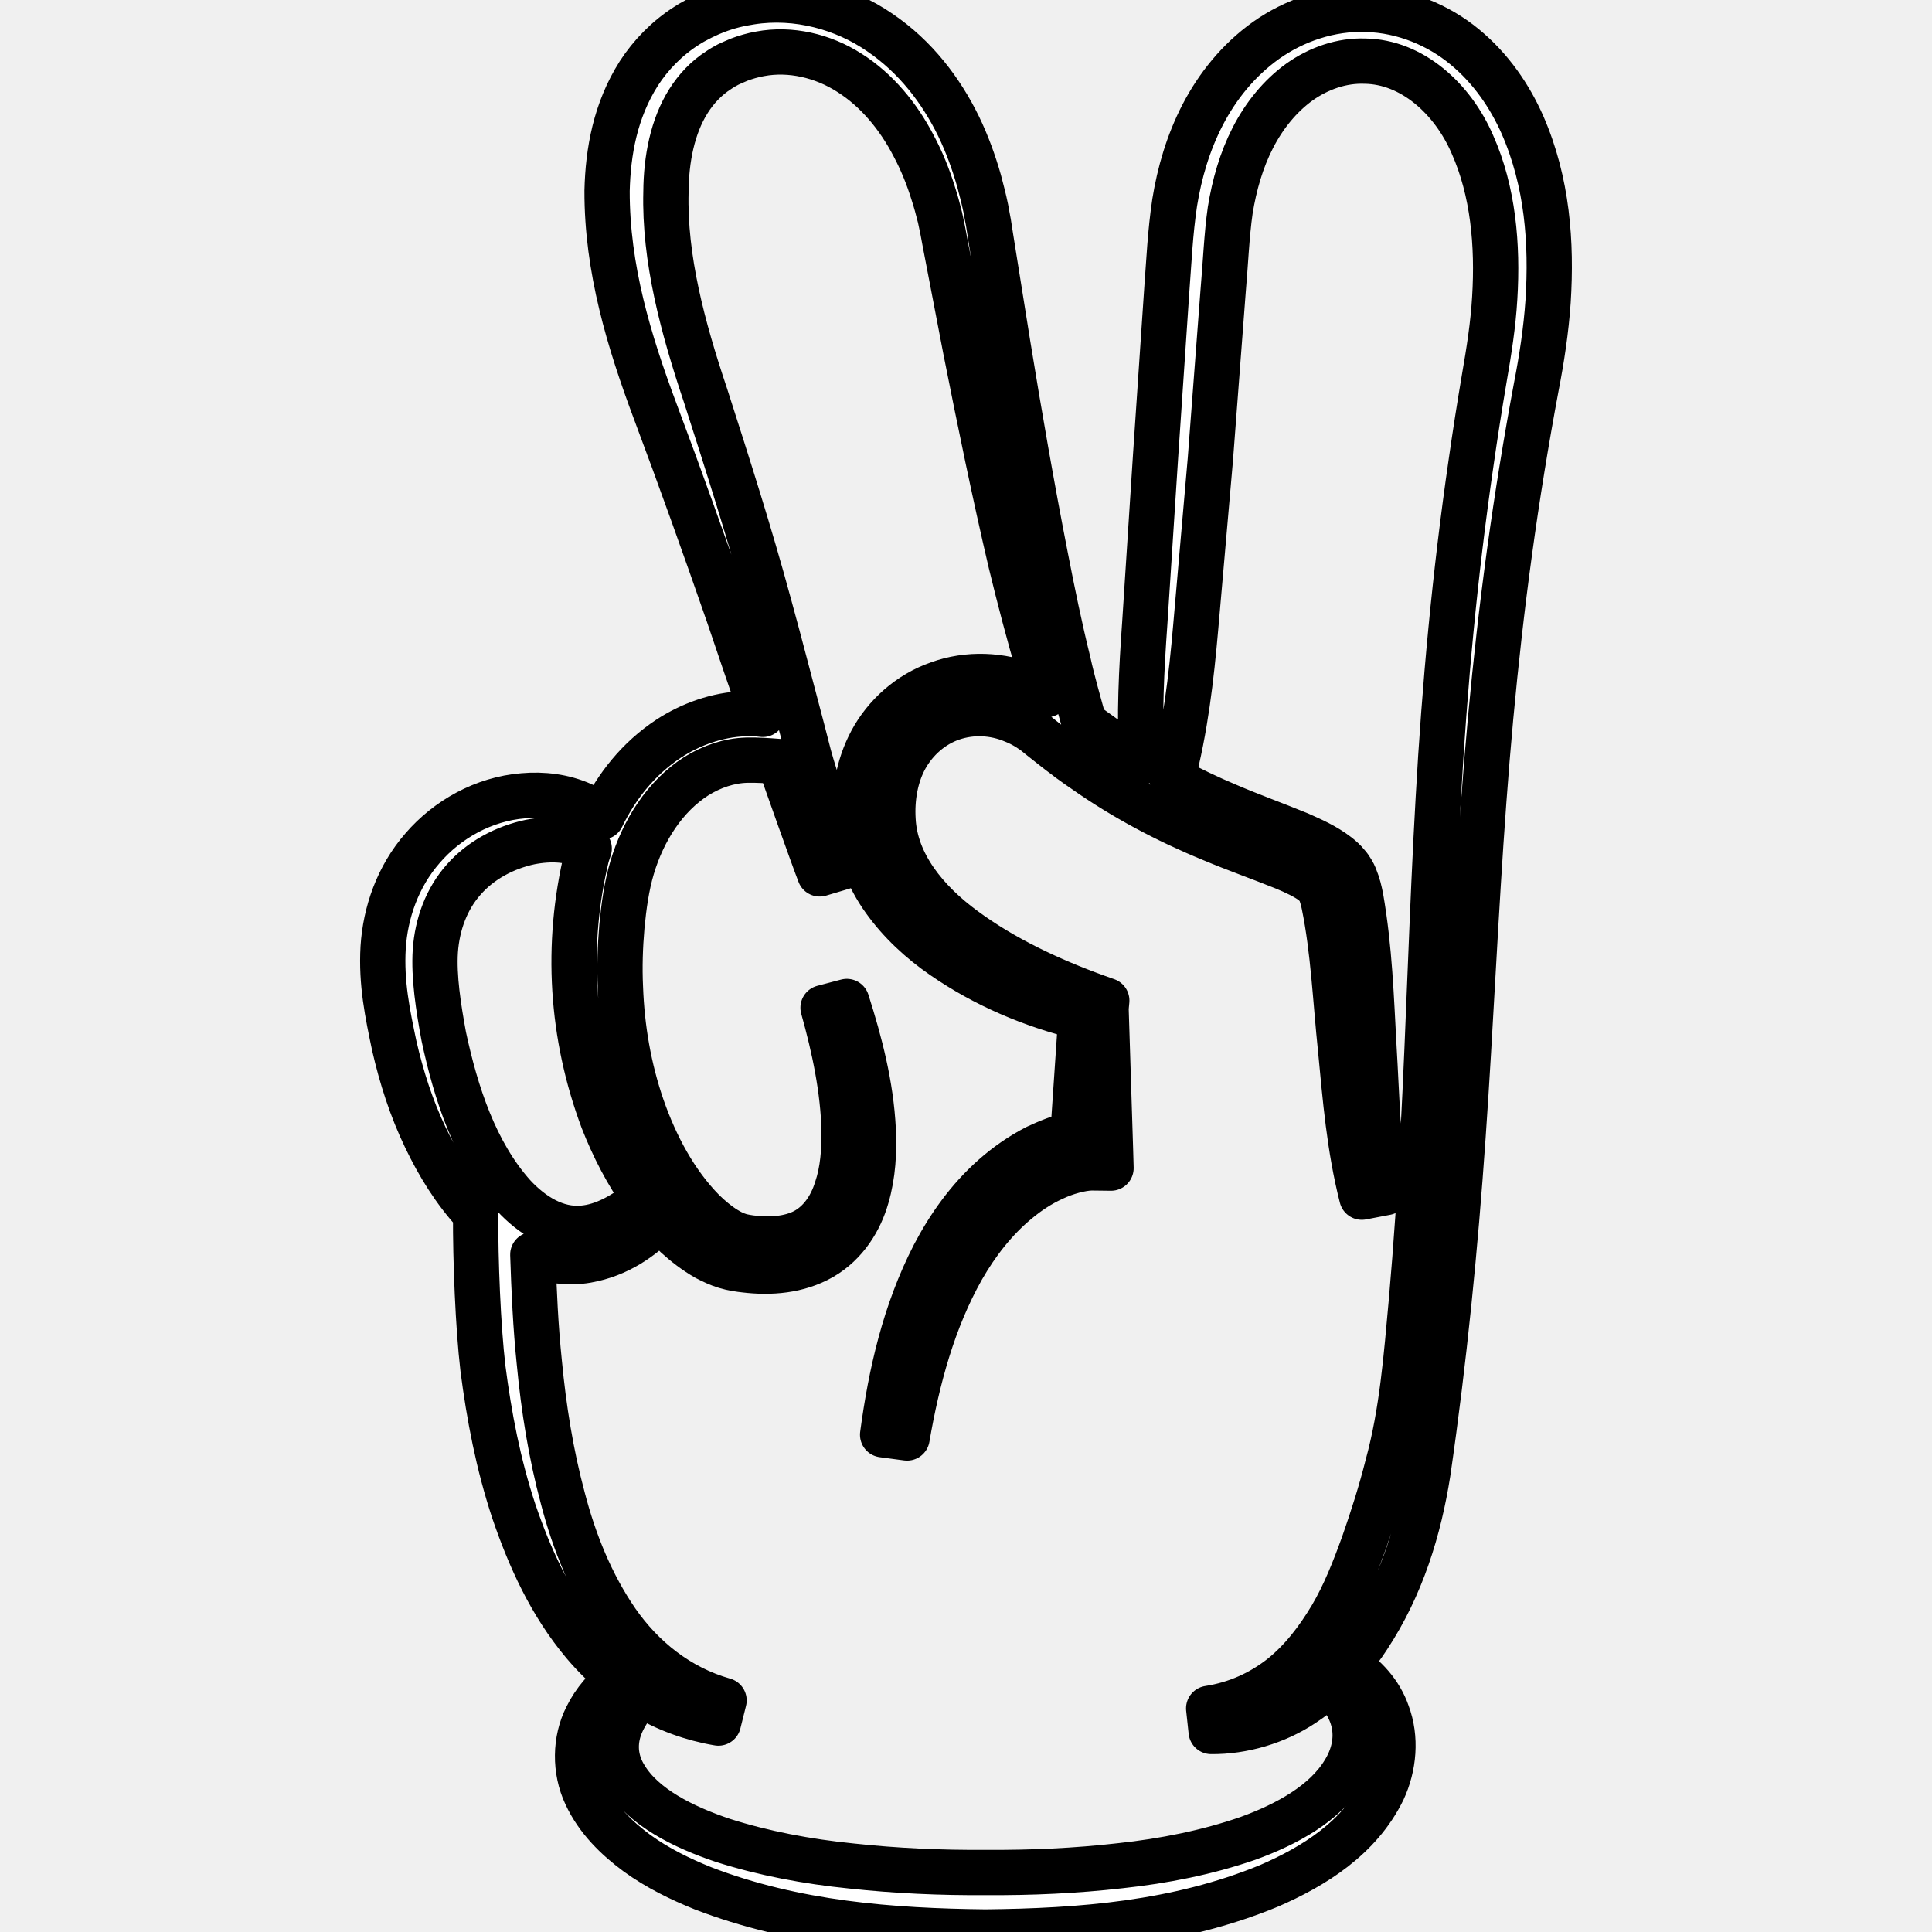
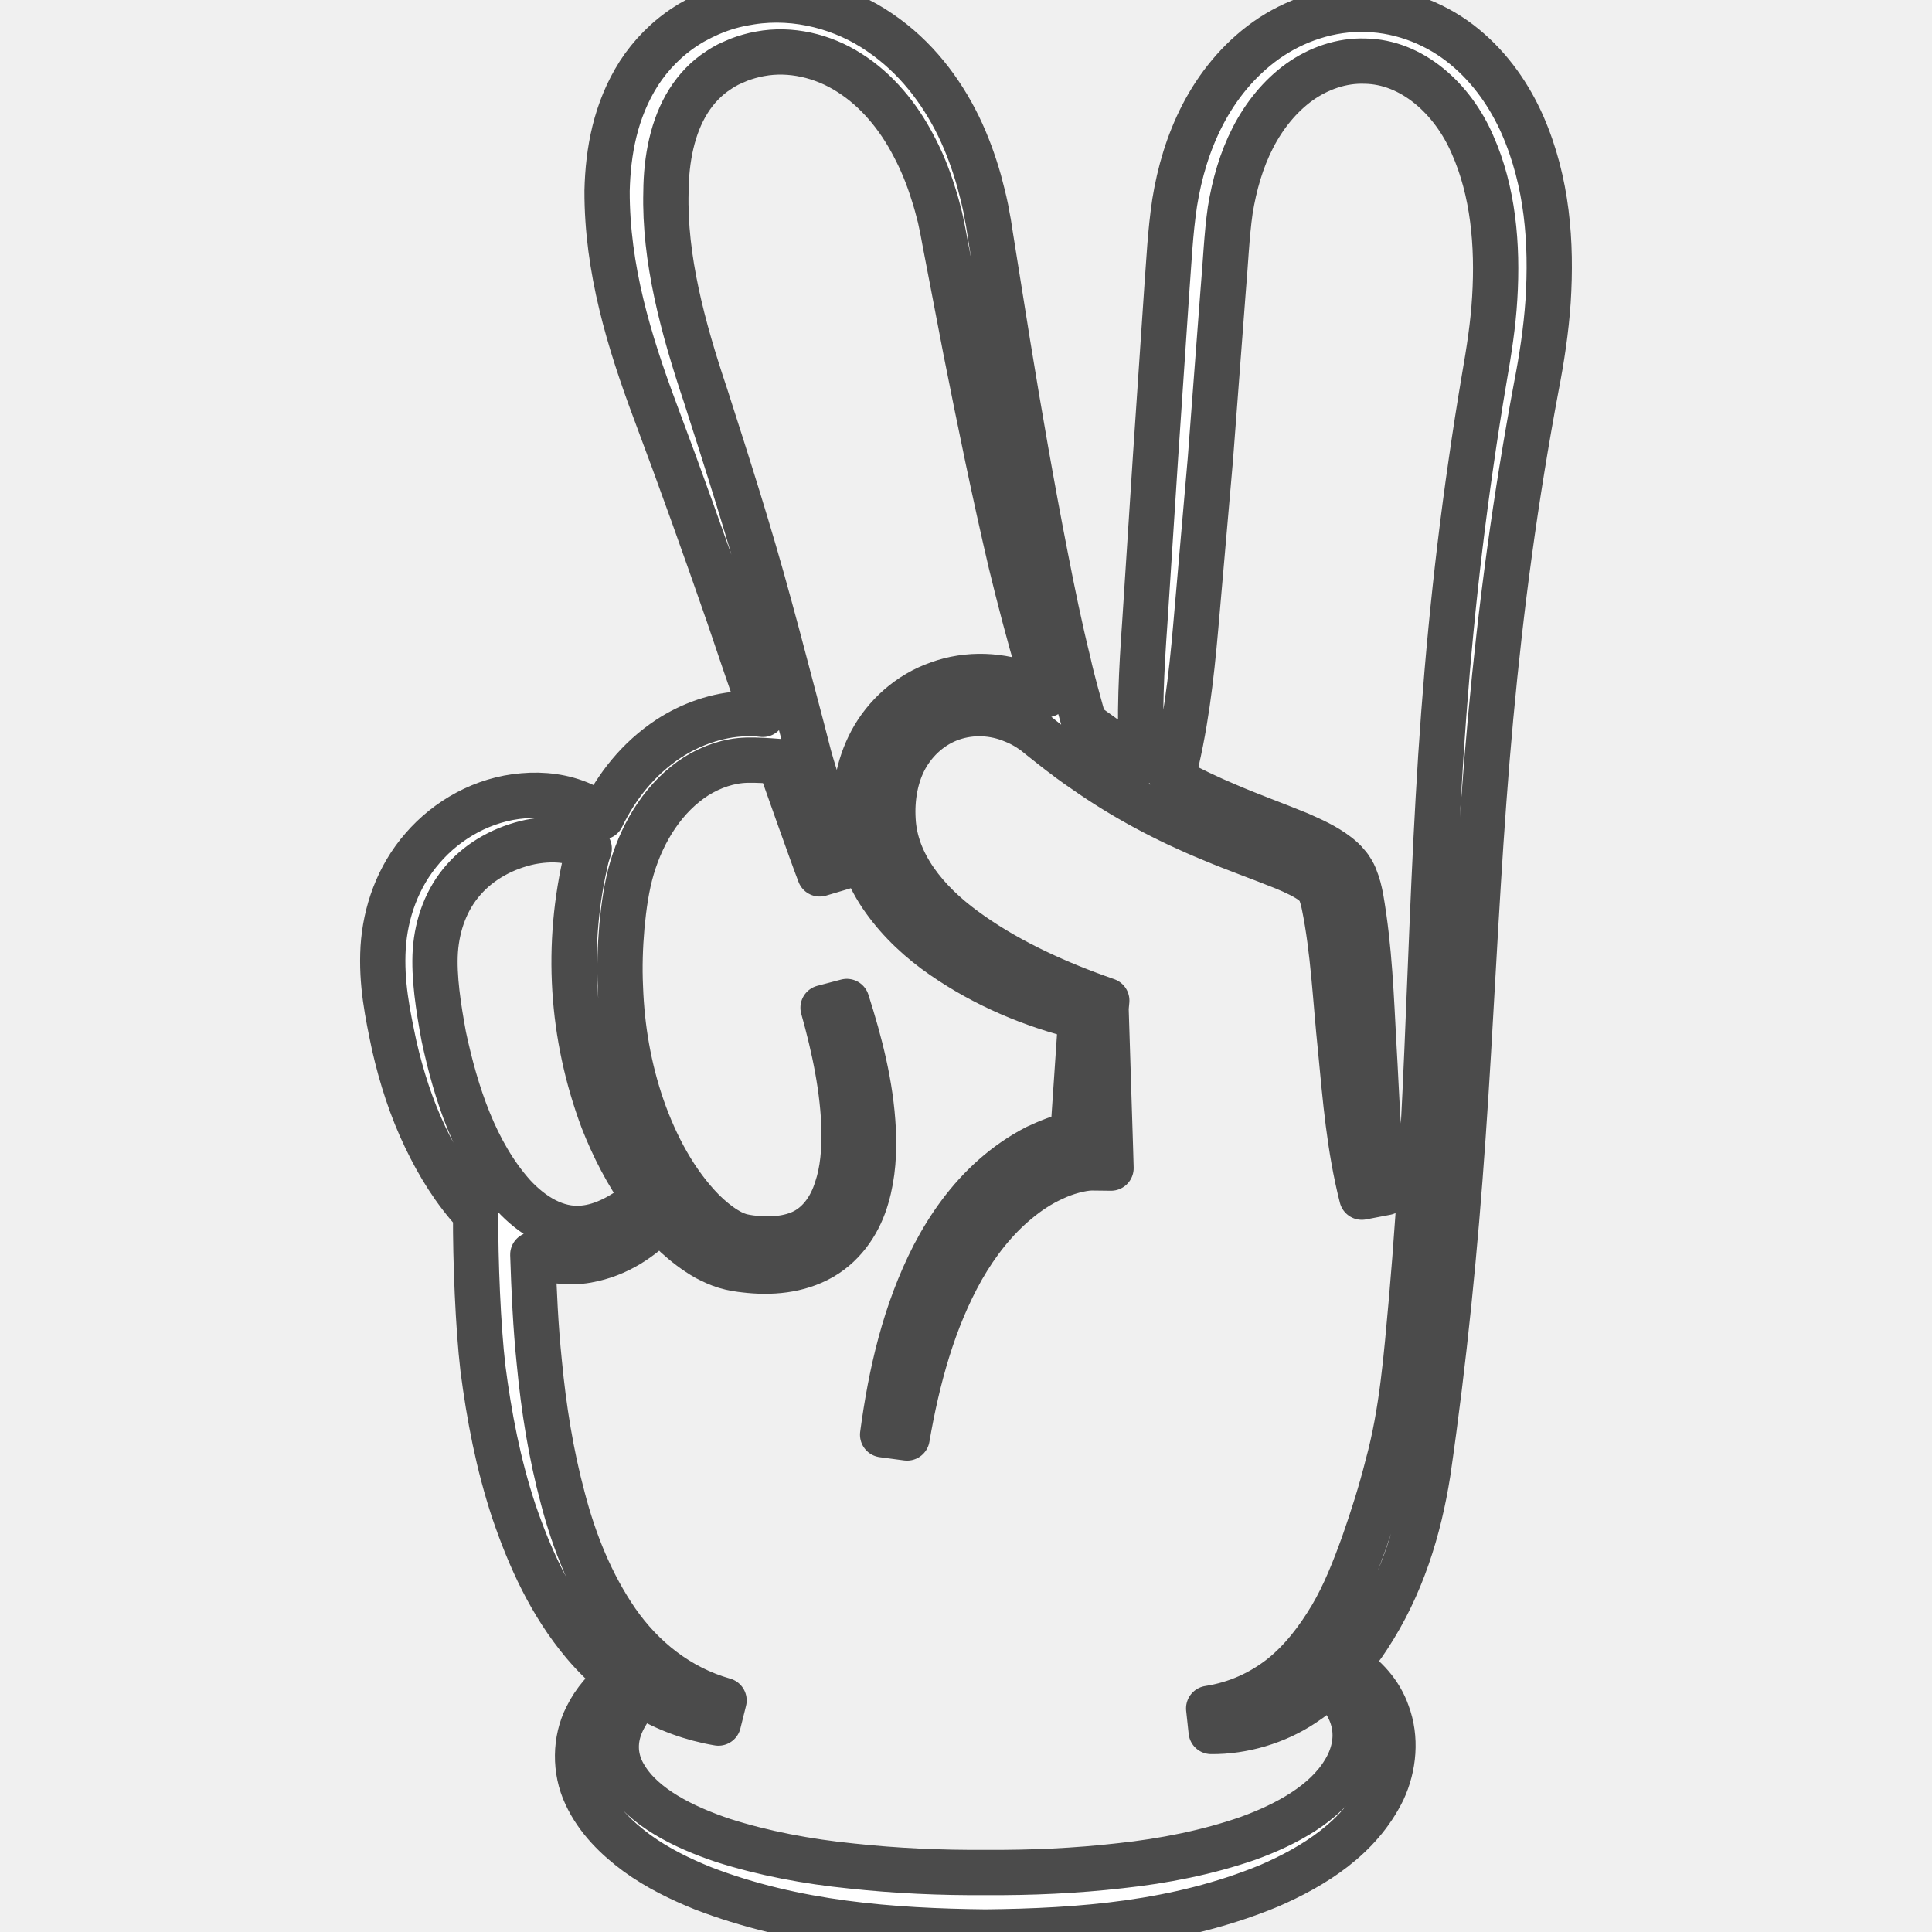
<svg xmlns="http://www.w3.org/2000/svg" version="1.1" id="_x32_" x="0px" y="0px" viewBox="0 0 512 512" style="enable-background:new 0 0 512 512;" xml:space="preserve">
  <style type="text/css">
- 	.st0{fill:#FFFFFF; stroke:#000000; stroke-width:12px; stroke-linejoin:round;}
+ 	.st0{fill:#FFFFFF; stroke:#4B4B4B; stroke-width:12px; stroke-linejoin:round;}
</style>
  <g>
    <path class="st0" d="M403.452,33.053c-3.352-7.549-8.284-14.851-15.276-20.621c-6.938-5.756-16.238-9.685-25.978-9.946   c-9.74-0.385-19.261,2.954-26.665,8.201c-7.432,5.303-12.955,12.302-16.815,19.734c-3.861,7.46-6.141,15.366-7.418,23.258   c-1.209,8.119-1.484,15.221-2.061,22.716l-2.995,44.4l-2.871,44.373c-0.865,12.22-1.511,24.446-0.783,36.776   c-4.094-2.466-8.092-5.049-11.897-7.879c-1.182-0.804-2.294-1.669-3.407-2.59c-1.442-5.358-3.022-10.66-4.19-16.018   c-2.294-9.239-4.204-18.602-6.031-27.97c-3.668-18.724-6.938-37.573-10.015-56.483l-4.534-28.334l-0.577-3.702   c-0.261-1.161-0.398-2.28-0.66-3.572c-0.522-2.583-1.181-5.049-1.827-7.514c-1.387-4.863-3.146-9.733-5.44-14.473   c-4.588-9.362-11.334-18.36-20.895-24.824c-9.369-6.47-21.87-9.98-34.125-8.063c-3.146,0.487-5.838,1.106-9.108,2.335   c-1.113,0.425-2.294,0.92-3.929,1.724c-1.443,0.735-2.748,1.415-4.053,2.28c-5.124,3.263-9.438,7.701-12.584,12.564   c-6.278,9.856-8.188,20.819-8.435,31.109c-0.069,20.696,5.894,40.101,12.708,58.338c6.745,17.983,13.229,36.096,19.508,54.209   c2.94,8.682,5.893,17.488,9.039,26.24c-1.566-0.193-3.146-0.248-4.712-0.193c-7.405,0.248-14.411,2.844-20.181,6.594   c-8.16,5.379-13.902,12.783-17.777,20.792c-1.58-1.291-3.311-2.446-5.179-3.236c-4.932-2.211-10.414-2.844-15.634-2.384   c-10.523,0.846-20.126,6.292-26.638,13.841c-6.635,7.576-9.905,17.179-10.482,26.369c-0.55,9.445,1.182,17.633,2.953,26.04   c1.91,8.338,4.534,16.582,8.325,24.46c3.393,7.061,7.57,13.944,13.23,20.064c-0.055,12.638,0.646,29.879,1.937,40.946   c1.635,12.707,4.066,25.414,8.174,37.84c4.204,12.323,9.726,24.646,18.615,35.19c2.761,3.256,5.866,6.298,9.245,9.039   c-3.42,2.748-6.47,6.08-8.504,10.249c-3.187,6.209-3.27,14.232-0.22,20.716c3.022,6.539,8.146,11.498,13.518,15.462   c5.454,3.956,11.416,6.855,17.447,9.294c24.357,9.41,50.06,11.313,74.94,11.594c25.099-0.274,50.802-2.184,75.077-12.213   c11.801-5.104,24.041-12.652,30.237-25.374c2.912-6.285,3.613-13.813,1.126-20.394c-1.854-5.372-5.894-9.836-10.688-12.742   c2.061-2.376,3.97-4.842,5.618-7.412c8.889-13.511,13.478-28.581,15.84-43.569c4.369-30.114,7.24-59.389,9.314-89.199   c2.074-29.681,3.31-59.327,5.495-88.808c2.157-29.488,5.371-58.818,10.111-87.956c1.181-7.281,2.445-14.555,3.805-21.816   c1.414-7.26,2.61-14.995,3.132-22.729C411.228,64.382,410.115,48.288,403.452,33.053z M136.033,316.752   c-10.084-11.292-15.194-26.933-18.436-42.106c-1.401-7.631-2.679-15.737-2.225-22.667c0.508-7.09,2.981-13.772,7.501-18.862   c4.478-5.124,10.88-8.532,17.626-9.967c5.44-1.044,10.935-0.872,15.647,1.718c-0.22,0.652-0.453,1.312-0.646,1.964   c-5.688,23.533-4.108,47.622,4.259,69.98c2.816,7.206,6.416,14.205,11.045,20.696c-5.056,4.252-10.757,7.563-16.499,7.981   C147.435,326.066,141.074,322.22,136.033,316.752z M396.117,78.972c-0.412,7.075-1.512,14.04-2.789,21.39   c-1.25,7.37-2.404,14.748-3.462,22.145c-4.314,29.584-7.061,59.361-8.71,89.089c-1.704,29.729-2.472,59.389-4.039,88.925   c-0.797,14.775-1.786,29.523-3.077,44.243c-1.346,14.74-2.459,29.502-6.306,43.555c-1.772,7.062-3.97,13.972-6.333,20.723   c-2.432,6.732-5.014,13.394-8.599,19.446c-3.6,6.01-7.858,11.608-13.257,15.901c-5.44,4.245-11.815,7.199-19.233,8.352l0.66,6.12   c8.339,0.083,17.269-2.514,24.371-7.267c2.459-1.593,4.684-3.434,6.8-5.358c3.435,2.782,5.742,6.34,6.608,10.193   c1.03,4.527-0.083,9.204-2.61,13.216c-4.987,8.208-15.016,13.779-25.456,17.557c-10.646,3.689-22.145,5.99-33.836,7.24   c-11.677,1.34-23.67,1.875-35.526,1.793c-12.075,0.089-23.945-0.453-35.704-1.724c-11.732-1.175-23.299-3.359-34.097-6.807   c-10.537-3.544-21.019-8.806-25.813-16.74c-2.445-3.853-3.091-8.332-1.594-12.824c1.085-3.222,3.201-6.319,5.894-9.142   c0.165,0.11,0.33,0.234,0.494,0.337c6.086,3.647,12.927,6.126,19.879,7.295l1.497-5.997c-12.048-3.4-21.678-11.244-28.424-20.943   c-6.731-9.768-11.292-21.026-14.314-32.689c-3.132-11.656-5.056-23.712-6.21-35.855c-0.99-9.493-1.415-19.054-1.731-28.658   c4.478,1.656,9.562,2.343,14.328,1.512c8.339-1.47,14.617-5.956,19.576-11.052c1.319,1.532,2.61,3.098,4.108,4.54   c2.363,2.157,4.987,4.19,7.996,5.914c1.566,0.804,3.201,1.601,5.042,2.157c1.772,0.549,3.929,0.858,5.179,0.982   c6.677,0.804,14.013,0.309,20.36-3.324c6.416-3.702,10.152-9.981,11.856-15.956c1.772-6.038,2.033-12.069,1.772-17.921   c-0.59-11.767-3.53-23.045-7.006-33.939l-6.292,1.655c3.008,10.722,5.316,21.685,5.578,32.531   c0.055,5.358-0.33,10.716-1.978,15.517c-1.497,4.808-4.314,8.874-8.38,11.086c-3.998,2.157-9.369,2.528-14.466,1.855   c-1.703-0.247-2.569-0.433-3.544-0.803c-1.044-0.372-2.088-0.928-3.077-1.539c-2.088-1.291-4.066-2.96-5.893-4.746   c-7.405-7.515-12.639-17.371-16.183-27.531c-3.531-10.228-5.372-20.95-5.756-31.727c-0.261-5.358-0.068-10.839,0.385-16.142   c0.522-5.481,1.25-10.709,2.693-15.579c2.954-9.918,8.71-18.972,17.021-24.274c4.135-2.583,8.779-4.129,13.367-4.252   c2.954-0.062,5.564,0.123,8.655,0.371c1.882,5.303,8.655,24.529,10.688,29.77l6.223-1.854c-1.443-5.173-7.68-24.282-9.067-29.454   c-0.577-2.281-1.168-4.561-1.758-6.842c-2.954-11.086-5.77-22.172-8.847-33.321c-5.042-18.601-10.935-37.024-16.829-55.378   c-6.031-17.982-10.935-36.22-10.468-53.9c0.055-8.744,1.758-17.372,5.948-24.028c2.088-3.324,4.781-6.154,8.05-8.249   c0.797-0.556,1.703-1.051,2.5-1.483c0.646-0.302,1.758-0.797,2.94-1.292c1.442-0.55,3.668-1.229,5.564-1.539   c7.926-1.484,16.582,0.494,23.656,5.056c7.198,4.554,12.955,11.519,17.021,19.398c2.102,3.942,3.792,8.132,5.11,12.384   c0.728,2.212,1.305,4.376,1.841,6.525c0.247,0.99,0.44,2.281,0.714,3.386l0.646,3.455l5.44,28.334   c3.737,18.855,7.597,37.697,11.98,56.428c2.294,9.424,4.726,18.786,7.473,28.086c0.66,2.281,1.305,4.561,2.02,6.78   c-1.429-0.865-2.94-1.6-4.52-2.218c-7.446-3.146-16.43-3.517-24.151-0.68c-7.858,2.713-14.15,8.504-17.763,15.214   c-3.654,6.835-4.767,14.287-4.245,21.623c0.522,7.206,3.338,14.473,7.597,20.387c4.259,5.976,9.685,10.963,15.578,15.03   c11.142,7.7,23.45,12.879,36.556,16.142l-2.102,30.986c-3.53,0.741-6.553,2.033-9.63,3.448c-4.19,2.156-7.982,4.808-11.389,7.824   c-6.745,5.976-11.856,13.243-15.785,20.758c-7.803,15.153-11.457,31.48-13.628,47.615l6.484,0.866   c2.693-15.648,6.883-31.226,14.603-44.909c3.874-6.773,8.71-12.996,14.604-17.859c2.954-2.466,6.154-4.561,9.575-6.1   c3.214-1.538,7.322-2.651,10.07-2.713l5.193,0.062l-0.137-4.801l-1.182-37.518l0.193-2.088l-2.61-0.927   c-12.446-4.492-24.769-10.29-35.045-17.866c-10.29-7.514-18.409-17.495-18.986-29.137c-0.344-5.667,0.646-11.581,3.338-16.444   c2.679-4.808,7.061-8.69,12.309-10.476c5.234-1.786,11.128-1.538,16.307,0.68c1.305,0.494,2.555,1.168,3.792,1.91l1.649,1.106   l1.827,1.477c2.226,1.731,4.382,3.517,6.677,5.179c0.536,0.433,1.058,0.865,1.635,1.23c1.058,0.742,2.102,1.538,3.16,2.218   c10.413,7.329,21.802,13.367,33.657,18.237c6.416,2.706,13.106,5.049,19.192,7.515c3.009,1.23,5.963,2.644,7.79,4.066l1.113,1.044   c0.398,0.494,0.124,0,0.659,1.106c0.33,0.618,0.852,2.342,1.113,3.703c2.486,12.068,3.022,25.38,4.383,38.315   c1.25,12.996,2.294,26.054,5.633,39.173l6.415-1.23c-2.225-12.508-2.418-25.566-3.201-38.5c-0.728-13.12-1.113-25.992-3.476-39.606   c-0.384-1.855-0.659-3.269-1.635-5.673c-0.124-0.426-1.181-2.342-1.964-3.139c-0.783-0.989-1.635-1.724-2.486-2.404   c-3.53-2.714-6.952-4.122-10.221-5.605c-6.608-2.713-12.969-4.987-19.124-7.638c-5.014-2.096-9.85-4.445-14.589-6.959   c3.531-13.346,5.083-26.864,6.264-40.389l3.874-44.386l3.366-44.387c0.646-7.288,0.948-15.036,1.896-21.609   c1.085-6.746,2.967-13.326,6.003-19.233c3.022-5.886,7.212-11.072,12.35-14.775c5.152-3.661,11.265-5.756,17.365-5.529   c12.419,0.158,23.23,9.905,28.478,22.104C395.69,50.596,396.982,64.897,396.117,78.972z" />
  </g>
</svg>
